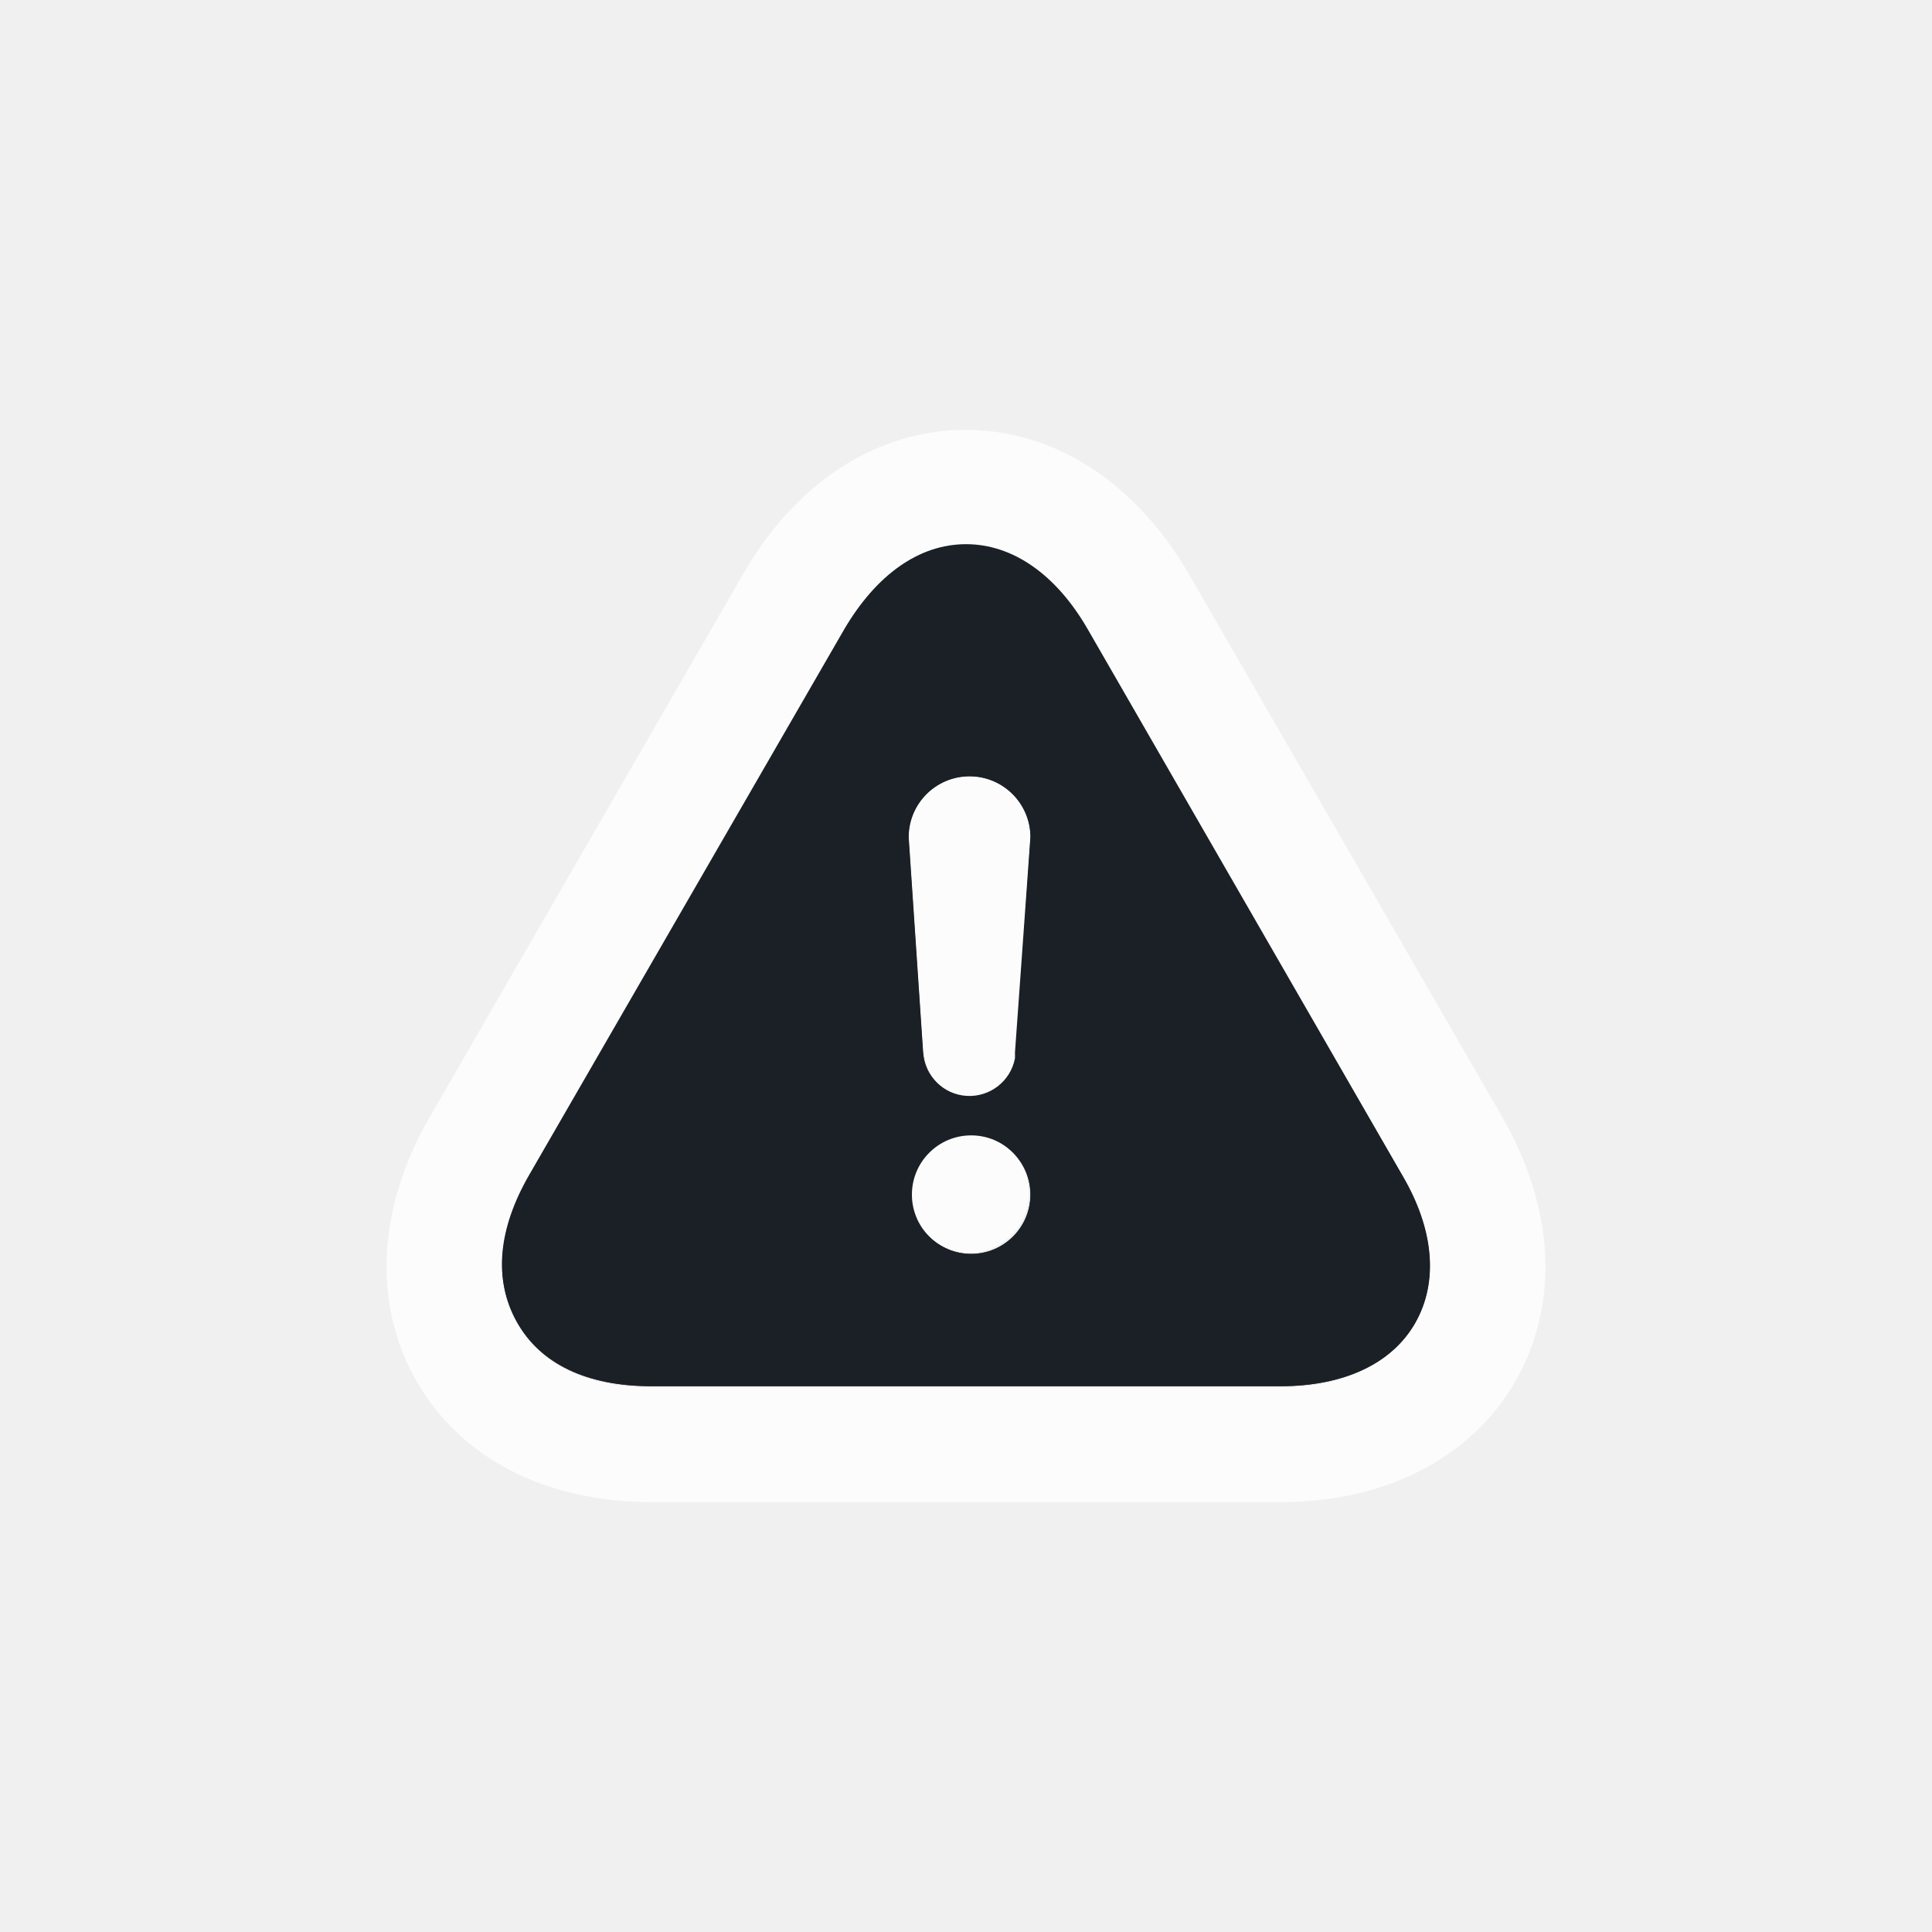
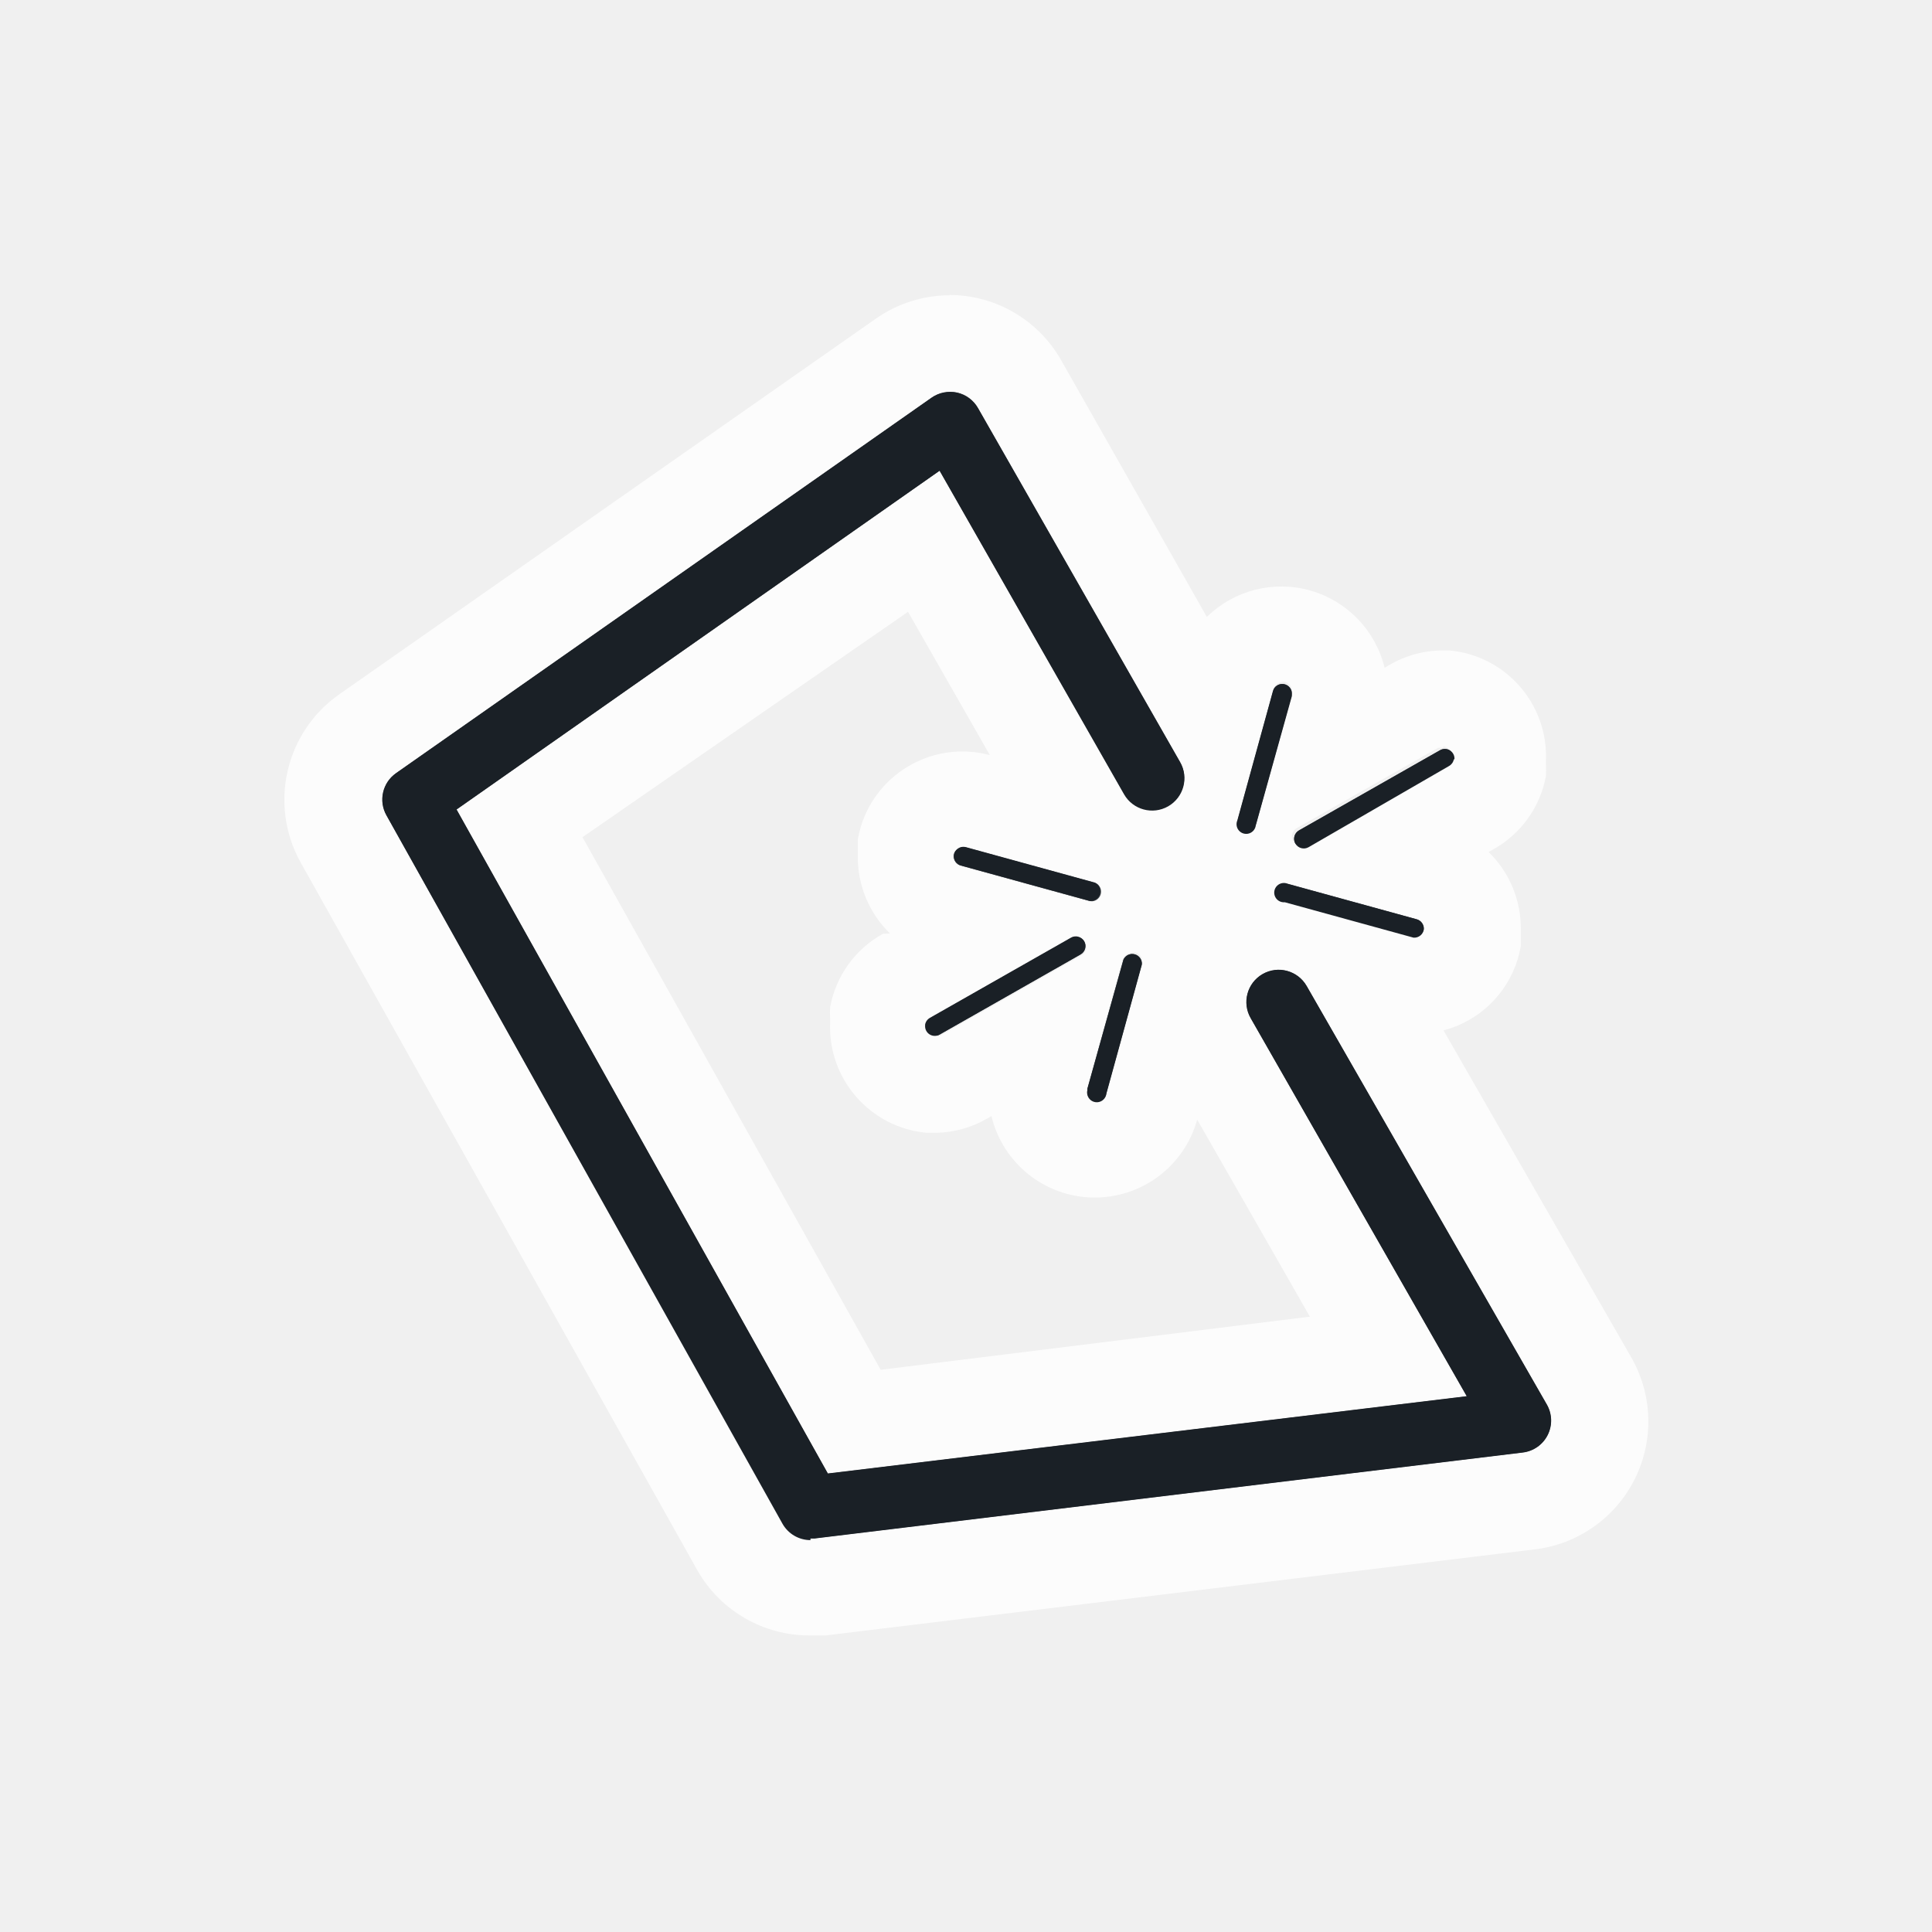
<svg xmlns="http://www.w3.org/2000/svg" id="Layer_1" data-name="Layer 1" viewBox="0 0 60 60">
  <defs>
    <style>.cls-1{opacity:0.8;}.cls-2{fill:#1a2026;}.cls-3{fill:#fff;}</style>
  </defs>
  <g class="cls-1">
-     <path class="cls-2" d="M39.77,43.05H20.23c-2,0-3.45-.69-4.18-2s-0.59-2.89.4-4.59l9.77-16.92c1-1.7,2.33-2.64,3.78-2.64s2.8,0.94,3.78,2.64L43.55,36.5c1,1.7,1.12,3.33.4,4.59S41.73,43.05,39.77,43.05ZM32,37.1a1.84,1.84,0,1,0-1.84,1.84A1.84,1.84,0,0,0,32,37.1ZM32,26a1.89,1.89,0,0,0-3.78,0l0.45,6.7h0a1.44,1.44,0,0,0,2.85.17,1.48,1.48,0,0,0,0-.17h0Z" />
-     <path class="cls-3" d="M30,16.95c1.45,0,2.8.94,3.78,2.64L43.55,36.5c1,1.7,1.12,3.33.4,4.59s-2.21,2-4.18,2H20.23c-2,0-3.45-.69-4.18-2s-0.59-2.89.4-4.59l9.77-16.92c1-1.7,2.33-2.64,3.78-2.64M28.71,32.73h0a1.44,1.44,0,0,0,2.85.17,1.48,1.48,0,0,0,0-.17h0L32,26a1.89,1.89,0,1,0-3.78,0l0.45,6.7m1.44,6.2a1.84,1.84,0,1,0-1.84-1.84,1.84,1.84,0,0,0,1.84,1.84M30,13.35c-2.76,0-5.27,1.62-6.9,4.44L13.34,34.7c-1.63,2.82-1.77,5.81-.4,8.2s4,3.75,7.3,3.75H39.77c3.26,0,5.92-1.37,7.29-3.75s1.23-5.37-.4-8.2L36.9,17.79C35.27,15,32.76,13.35,30,13.35h0Z" />
+     <path class="cls-2" d="M25.17,47.83a1,1,0,0,1-.87-0.51L12,25.32a1,1,0,0,1,.3-1.31L28.93,12.35a1,1,0,0,1,1.44.32l6.28,11a1,1,0,0,1-1.74,1L29.18,14.62l-15,10.52L25.71,45.76l19.84-2.4L38.84,31.62a1,1,0,1,1,1.74-1l7.46,13a1,1,0,0,1-.75,1.49l-22,2.67H25.17Zm20-24.25a0.29,0.29,0,0,0,0,0,0.3,0.3,0,0,0-.45-0.28l-4.38,2.49a0.3,0.3,0,1,0,.3.52L45,23.79a0.3,0.3,0,0,0,.15-0.21h0ZM43.9,29.12l-4-1.1A0.3,0.3,0,1,1,40,27.45l4,1.1a0.3,0.3,0,0,1,.22.3,0.29,0.29,0,0,1,0,0v0A0.3,0.3,0,0,1,43.9,29.12ZM39,25.63a0.3,0.3,0,0,1-.57-0.16l1.1-4a0.3,0.3,0,0,1,.59.1v0.05ZM28.73,31.85a0.29,0.29,0,0,0,0,0,0.3,0.3,0,0,0,.45.28l4.38-2.49a0.3,0.3,0,1,0-.3-0.52l-4.38,2.49a0.3,0.3,0,0,0-.15.21h0ZM30,26.31l4,1.1a0.3,0.3,0,1,1-.16.57l-4-1.1a0.3,0.3,0,0,1-.22-0.3,0.29,0.29,0,0,1,0,0v0A0.3,0.3,0,0,1,30,26.31Zm4.89,3.49a0.3,0.3,0,0,1,.57.16l-1.1,4a0.3,0.3,0,1,1-.59-0.1V33.81Z" />
+     <path class="cls-3" d="M29.5,12.17l0.22,0a1,1,0,0,1,.65.48l6.28,11a1,1,0,0,1-1.74,1L29.18,14.62l-15,10.52L25.71,45.76l19.84-2.4L38.84,31.62a1,1,0,1,1,1.74-1l7.46,13a1,1,0,0,1-.75,1.49l-22,2.67H25.17a1,1,0,0,1-.87-0.51L12,25.32a1,1,0,0,1,.3-1.31L28.93,12.35a1,1,0,0,1,.57-0.18m10.33,9h0.05a0.3,0.3,0,0,1,.24.35v0.05l-1.1,4a0.3,0.3,0,0,1-.29.22H38.65a0.3,0.3,0,0,1-.21-0.36l1.1-4a0.3,0.3,0,0,1,.29-0.25m5,2h0a0.34,0.34,0,0,1,.27.36h0a0.3,0.3,0,0,1-.15.21l-4.38,2.49a0.3,0.3,0,0,1-.3-0.52l4.38-2.49a0.3,0.3,0,0,1,.16,0m-15,3.08H30l4,1.1a0.3,0.3,0,0,1-.08.58H33.81l-4-1.1a0.33,0.33,0,0,1-.22-0.34v0a0.3,0.3,0,0,1,.28-0.21M40,27.44H40l4,1.1a0.33,0.33,0,0,1,.22.34v0a0.3,0.3,0,0,1-.28.21H43.9l-4-1.1A0.3,0.3,0,0,1,40,27.44m-6.56,1.67a0.3,0.3,0,0,1,.15.56l-4.38,2.49a0.3,0.3,0,0,1-.16,0h0a0.34,0.34,0,0,1-.27-0.36h0a0.3,0.3,0,0,1,.15-0.21l4.38-2.49a0.3,0.3,0,0,1,.15,0m1.72,0.48h0.08a0.3,0.3,0,0,1,.21.36l-1.1,4a0.3,0.3,0,0,1-.29.25H34a0.3,0.3,0,0,1-.24-0.35V33.81l1.1-4a0.3,0.3,0,0,1,.29-0.22M29.5,9.17a4,4,0,0,0-2.29.72L10.54,21.56a4,4,0,0,0-1.2,5.23l12.33,22a4,4,0,0,0,3.49,2l0.48,0,22-2.67a4,4,0,0,0,3-6L44.83,32a3.28,3.28,0,0,0,2.3-2.2,3.61,3.61,0,0,0,.1-0.42q0-.12,0-0.24t0-.3a3.3,3.3,0,0,0-1-2.38l0.14-.08a3.28,3.28,0,0,0,1.64-2.28,3,3,0,0,0,0-.37s0-.07,0-0.11a3.3,3.3,0,0,0-3-3.42H44.82a3.29,3.29,0,0,0-1.67.45L43,20.74a3.3,3.3,0,0,0-5.52-1.58l-4.54-8a4,4,0,0,0-3.47-2h0ZM18.09,26L28.2,19l2.54,4.45a3.3,3.3,0,0,0-4,2.2,3.62,3.62,0,0,0-.1.42q0,0.12,0,.24t0,0.3a3.3,3.3,0,0,0,1,2.38L27.42,29a3.28,3.28,0,0,0-1.64,2.28,3,3,0,0,0,0,.36s0,0.07,0,.12a3.3,3.3,0,0,0,3,3.42H29a3.29,3.29,0,0,0,1.67-.45l0.12-.07a3.3,3.3,0,0,0,6.39.11l3.5,6.12L27.35,42.54,18.09,26h0Z" />
  </g>
-   <path class="cls-2" d="M39.77,43.05H20.23c-2,0-3.45-.69-4.18-2s-0.59-2.89.4-4.59l9.77-16.92c1-1.7,2.33-2.64,3.78-2.64s2.8,0.94,3.78,2.64L43.55,36.5c1,1.7,1.12,3.33.4,4.59S41.73,43.05,39.77,43.05ZM32,37.1a1.84,1.84,0,1,0-1.84,1.84A1.84,1.84,0,0,0,32,37.1ZM32,26a1.89,1.89,0,0,0-3.78,0l0.45,6.7h0a1.44,1.44,0,0,0,2.85.17,1.48,1.48,0,0,0,0-.17h0Z" />
+   <path class="cls-2" d="M25.17,47.83a1,1,0,0,1-.87-0.51L12,25.32a1,1,0,0,1,.3-1.31L28.93,12.35a1,1,0,0,1,1.44.32l6.28,11a1,1,0,0,1-1.74,1L29.18,14.62l-15,10.52L25.71,45.76l19.84-2.4L38.84,31.62a1,1,0,1,1,1.74-1l7.46,13a1,1,0,0,1-.75,1.49l-22,2.67H25.17Zm20-24.25a0.29,0.29,0,0,0,0,0,0.3,0.3,0,0,0-.45-0.28l-4.38,2.49a0.3,0.3,0,0,0,.3.52L45,23.79a0.3,0.3,0,0,0,.15-0.21h0ZM43.9,29.12l-4-1.1A0.3,0.3,0,1,1,40,27.45l4,1.1a0.3,0.3,0,0,1,.22.3,0.29,0.29,0,0,1,0,0v0A0.3,0.3,0,0,1,43.9,29.12ZM39,25.63a0.3,0.3,0,1,1-.57-0.16l1.1-4a0.3,0.3,0,0,1,.59.1v0.05ZM28.73,31.85a0.29,0.29,0,0,0,0,0,0.3,0.3,0,0,0,.45.28l4.38-2.49a0.3,0.3,0,0,0-.3-0.52l-4.38,2.49a0.3,0.3,0,0,0-.15.21h0ZM30,26.31l4,1.1a0.3,0.3,0,0,1-.16.57l-4-1.1a0.3,0.3,0,0,1-.22-0.3,0.29,0.29,0,0,1,0,0v0A0.3,0.3,0,0,1,30,26.31Zm4.89,3.49a0.3,0.3,0,0,1,.57.16l-1.1,4a0.3,0.3,0,1,1-.59-0.1V33.81Z" />
</svg>
